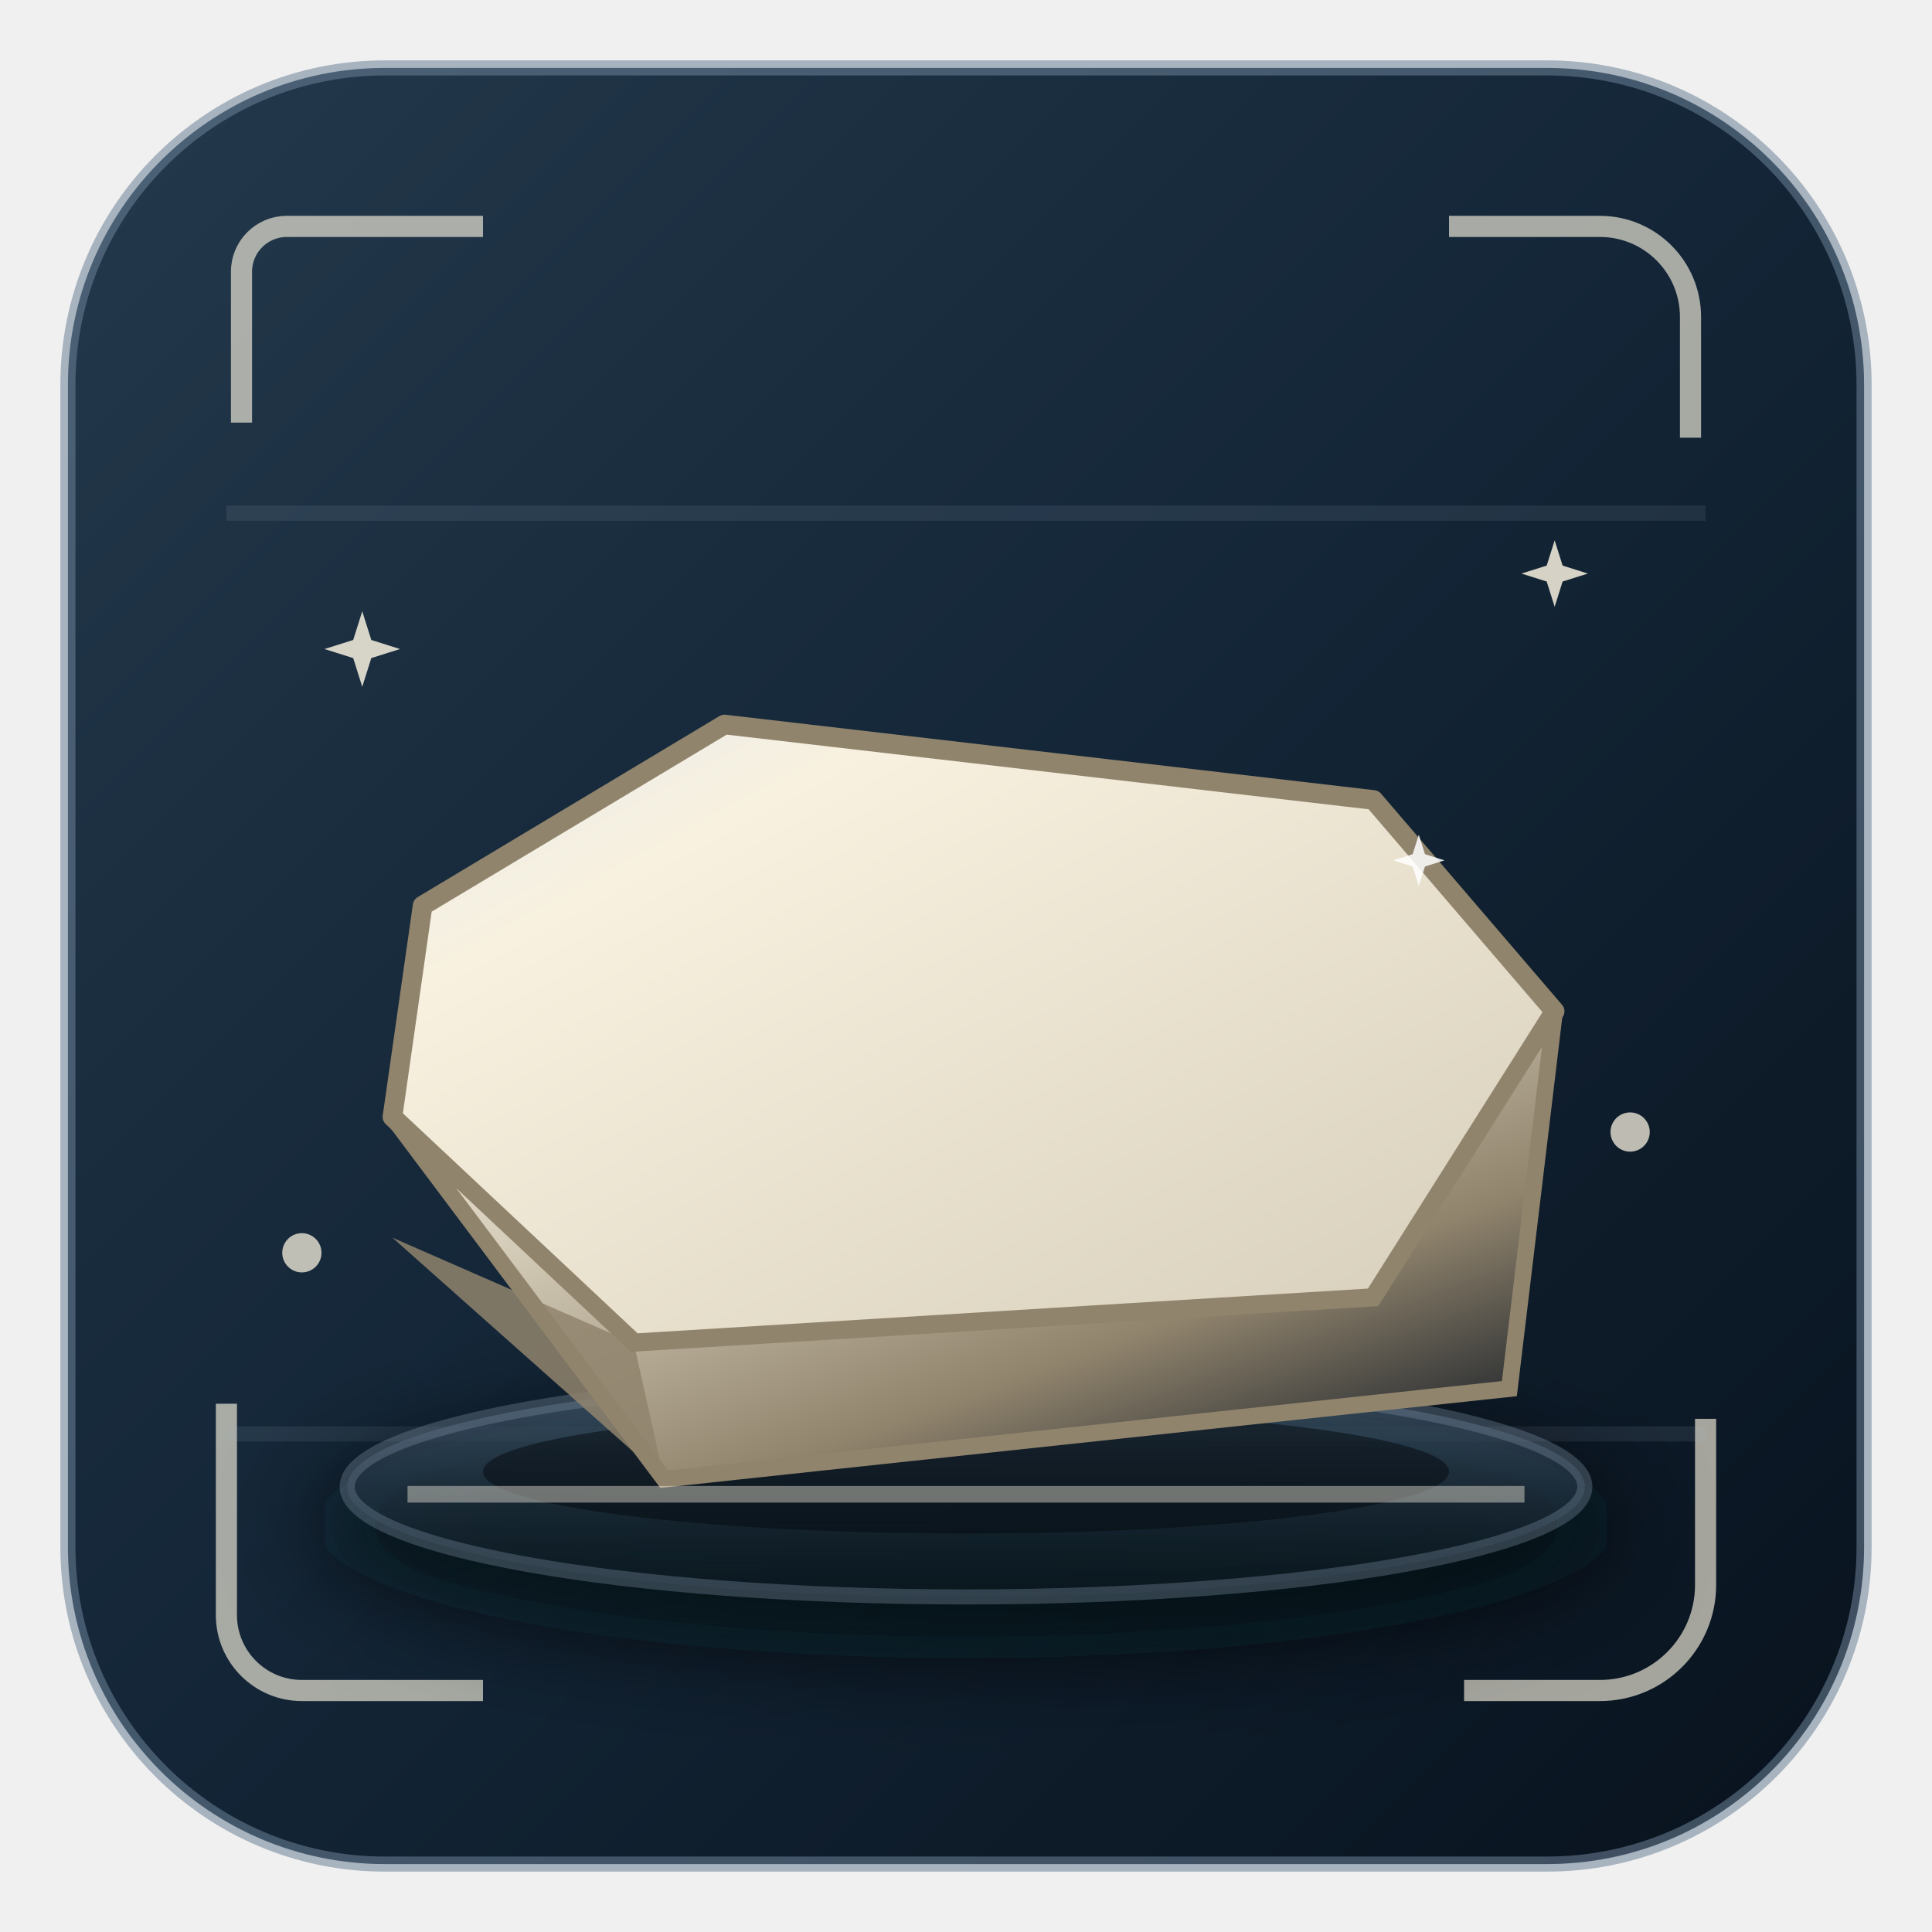
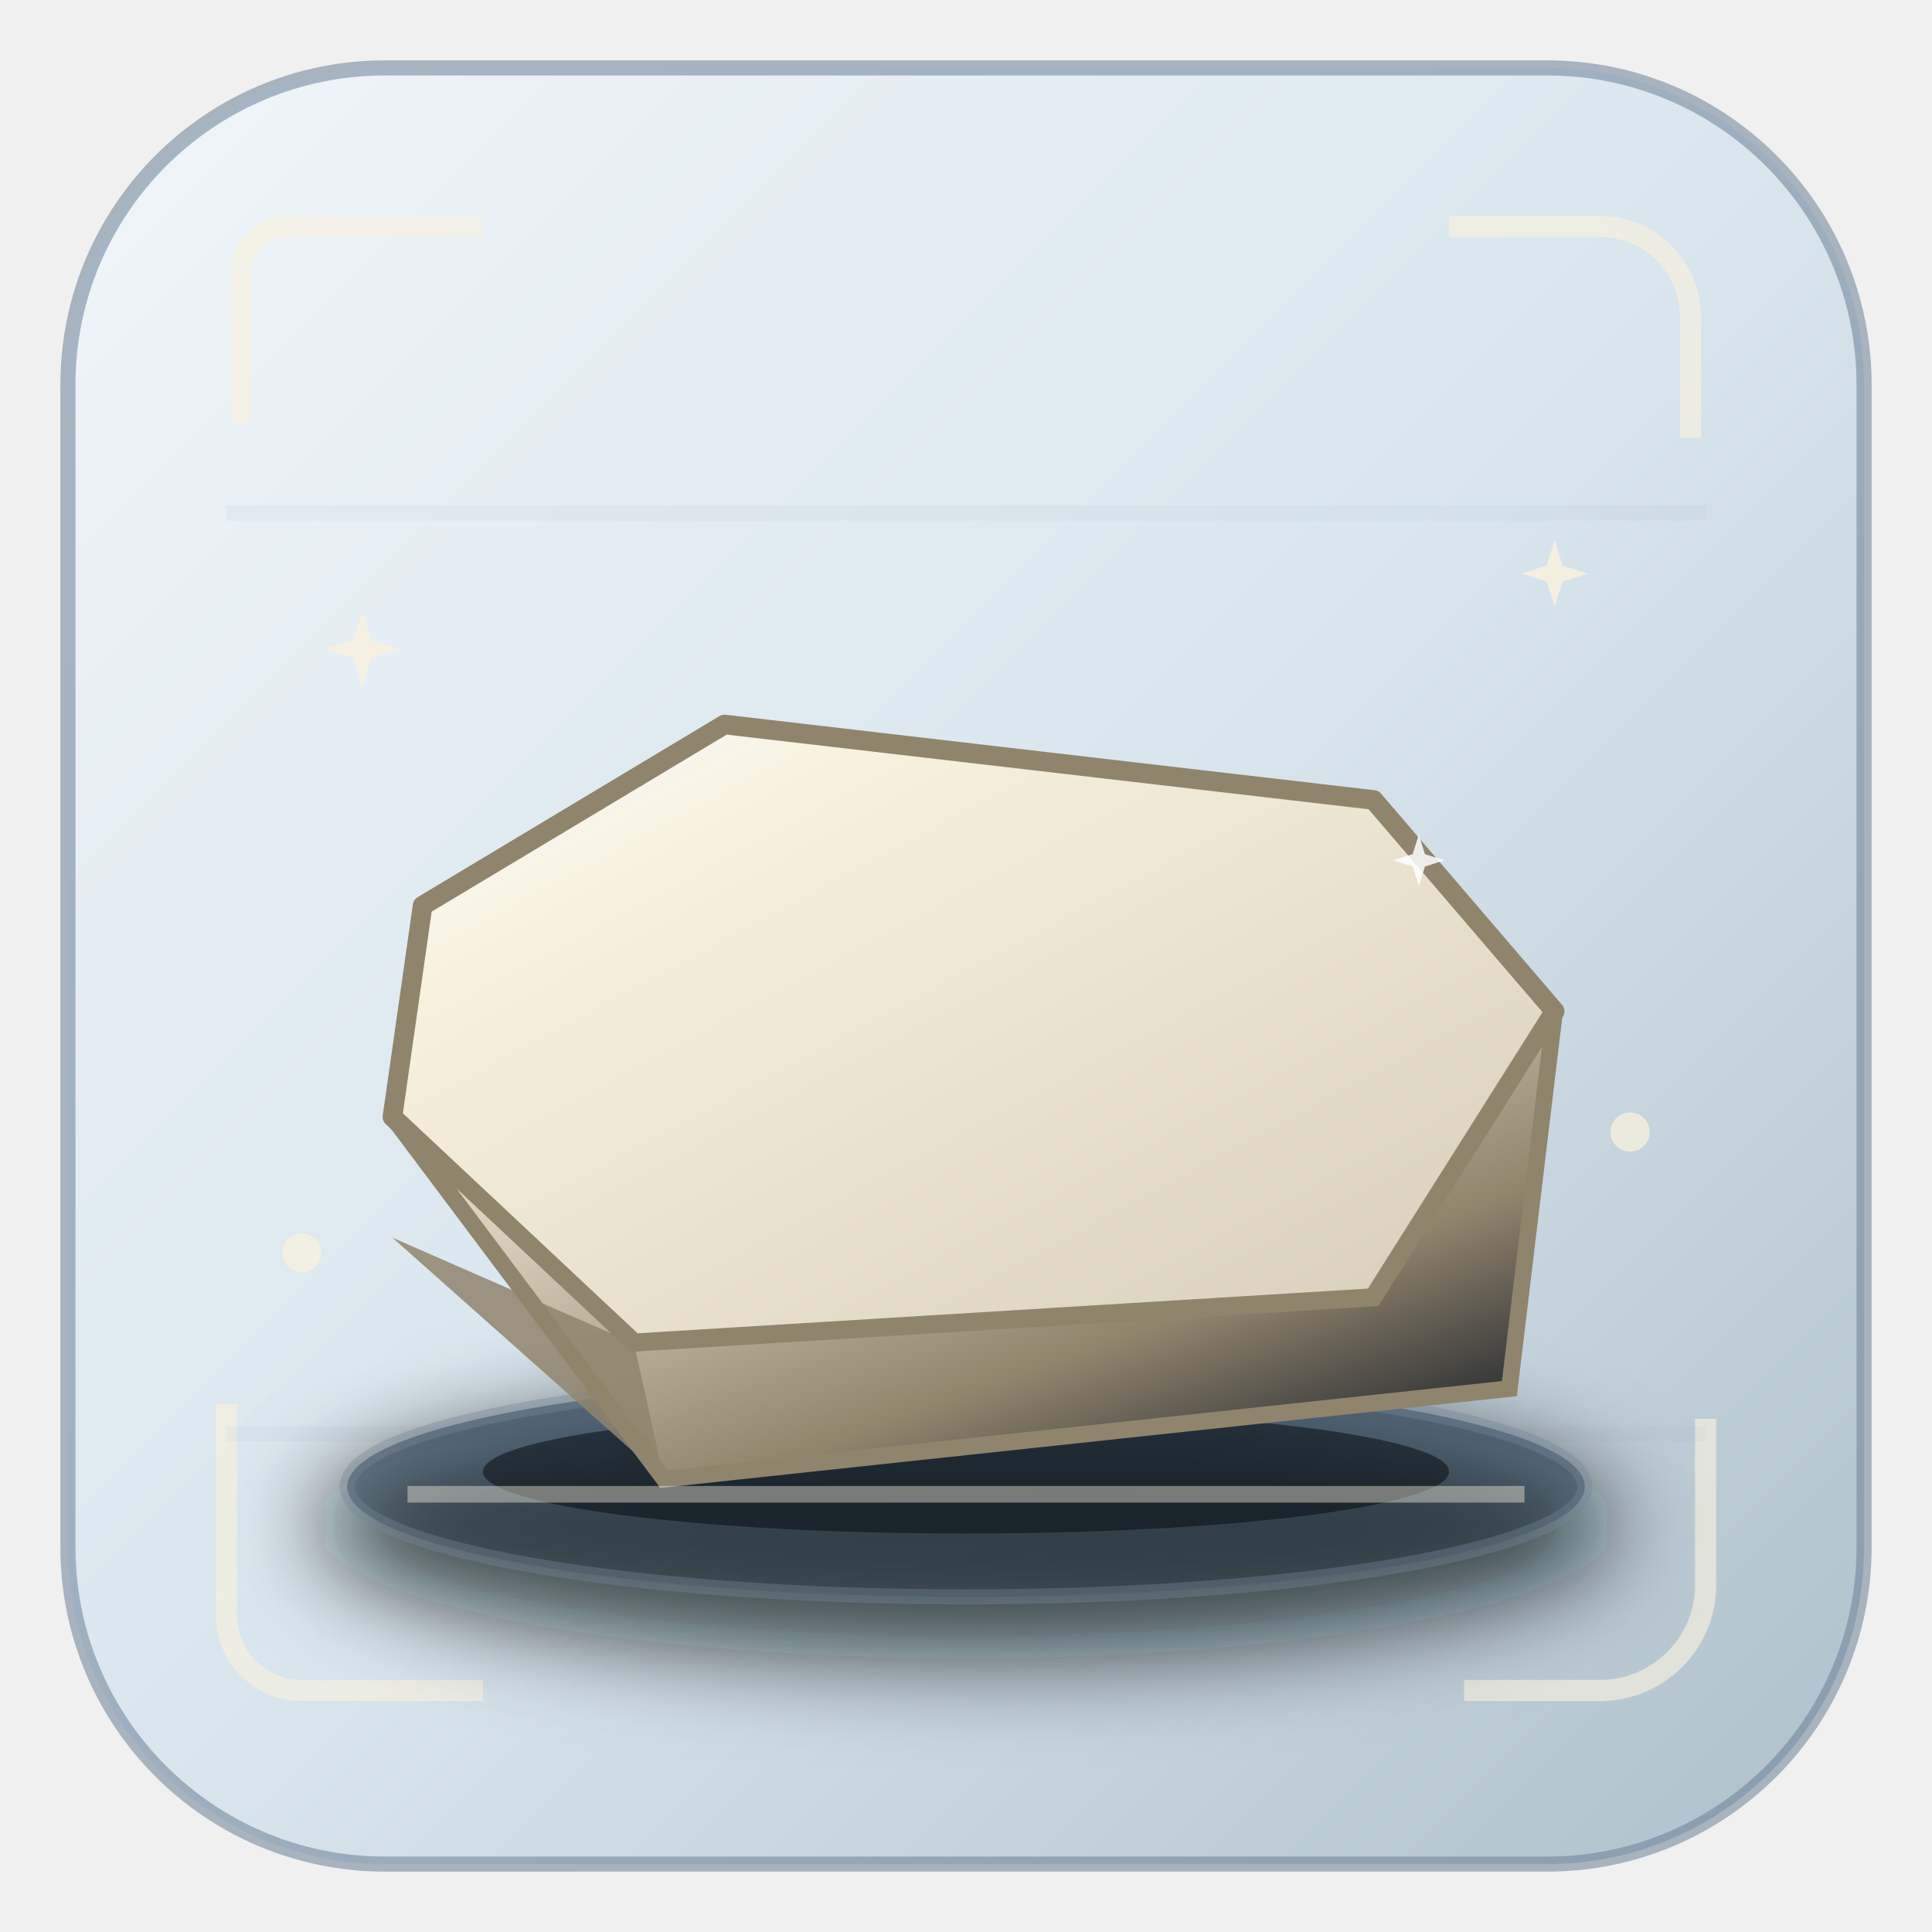
<svg xmlns="http://www.w3.org/2000/svg" width="128" height="128" viewBox="0 0 128 128" role="img" aria-labelledby="omega-limestone-title omega-limestone-desc" data-omega-icon-kind="resource" data-omega-icon-id="limestone">
  <defs>
    <linearGradient id="omega-limestone-bg" x1="0" y1="0" x2="1" y2="1">
-       <stop offset="0" stop-color="#24394c" />
-       <stop offset=".5" stop-color="#132536" />
-       <stop offset="1" stop-color="#08121d" />
+       <stop offset="0" stop-color="#f1f6fa" />
+       <stop offset=".52" stop-color="#d8e5ed" />
+       <stop offset="1" stop-color="#aebfcb" />
    </linearGradient>
    <linearGradient id="omega-limestone-metal" x1="0" y1="0" x2=".9" y2="1">
      <stop offset="0" stop-color="#f8f1df" />
      <stop offset=".32" stop-color="#d5cdb9" />
      <stop offset=".7" stop-color="#91846d" />
      <stop offset="1" stop-color="#141b24" />
    </linearGradient>
    <linearGradient id="omega-limestone-top" x1="0" y1="0" x2="1" y2="1">
      <stop offset="0" stop-color="#ffffff" stop-opacity=".9" />
      <stop offset=".22" stop-color="#f8f1df" />
      <stop offset="1" stop-color="#d5cdb9" />
    </linearGradient>
    <linearGradient id="omega-limestone-side" x1="0" y1="0" x2="1" y2=".7">
      <stop offset="0" stop-color="#d5cdb9" />
      <stop offset="1" stop-color="#91846d" />
    </linearGradient>
    <linearGradient id="omega-limestone-floor" x1="0" y1="0" x2="0" y2="1">
      <stop offset="0" stop-color="#41576b" stop-opacity=".85" />
      <stop offset="1" stop-color="#172534" stop-opacity=".25" />
    </linearGradient>
    <filter id="omega-limestone-shadow" x="-40%" y="-40%" width="180%" height="200%">
      <feGaussianBlur stdDeviation="3.1" />
    </filter>
  </defs>
  <rect x="4.5" y="4.5" width="119" height="119" rx="21" fill="url(#omega-limestone-bg)" stroke="#6b8297" stroke-opacity=".55" stroke-width="1" />
  <path d="M16 28V18a3 3 0 0 1 3-3h13M96 15h10a6 6 0 0 1 6 6v8M15 93v14a5 5 0 0 0 5 5h12M97 112h9a7 7 0 0 0 7-7V94" fill="none" stroke="#f8f1df" stroke-opacity=".65" stroke-width="1.4" />
  <path d="M15 34H113M15 95H113" stroke="#a5bac8" stroke-opacity=".11" />
  <ellipse cx="64" cy="101" rx="43" ry="8.8" fill="#02070d" opacity=".7" filter="url(#omega-limestone-shadow)" />
  <ellipse cx="64" cy="98.5" rx="41" ry="7.3" fill="url(#omega-limestone-floor)" stroke="#75889a" stroke-opacity=".38" />
  <ellipse cx="64" cy="97.5" rx="32" ry="4.1" fill="#030a10" opacity=".52" />
  <path d="M28 60 48 48 91 53 103 67 91 86 42 89 26 74Z" fill="url(#omega-limestone-top)" stroke="#91846d" stroke-width="1.3" stroke-linejoin="round" />
  <path d="M26 74 42 89 91 86 103 67 100 92 44 98Z" fill="url(#omega-limestone-metal)" stroke="#91846d" stroke-width="1.1" />
  <path d="M42 89 44 98 26 82Z" fill="#91846d" opacity=".85" />
  <path d="M24 40.5L24.6 42.4 26.5 43 24.6 43.6 24 45.5 23.4 43.6 21.5 43 23.4 42.4Z" fill="#f8f1df" opacity=".85" />
  <path d="M103 35.8L103.528 37.472 105.2 38 103.528 38.528 103 40.2 102.472 38.528 100.8 38 102.472 37.472Z" fill="#f8f1df" opacity=".85" />
  <path d="M94 55.3L94.408 56.592 95.7 57 94.408 57.408 94 58.7 93.592 57.408 92.3 57 93.592 56.592Z" fill="#fff" opacity=".85" />
  <path d="M27 99H101" stroke="#f8f1df" stroke-opacity=".42" stroke-width="1.1" />
  <circle cx="20" cy="83" r="1.3" fill="#f8f1df" opacity=".75" />
  <circle cx="108" cy="75" r="1.3" fill="#f8f1df" opacity=".75" />
</svg>
